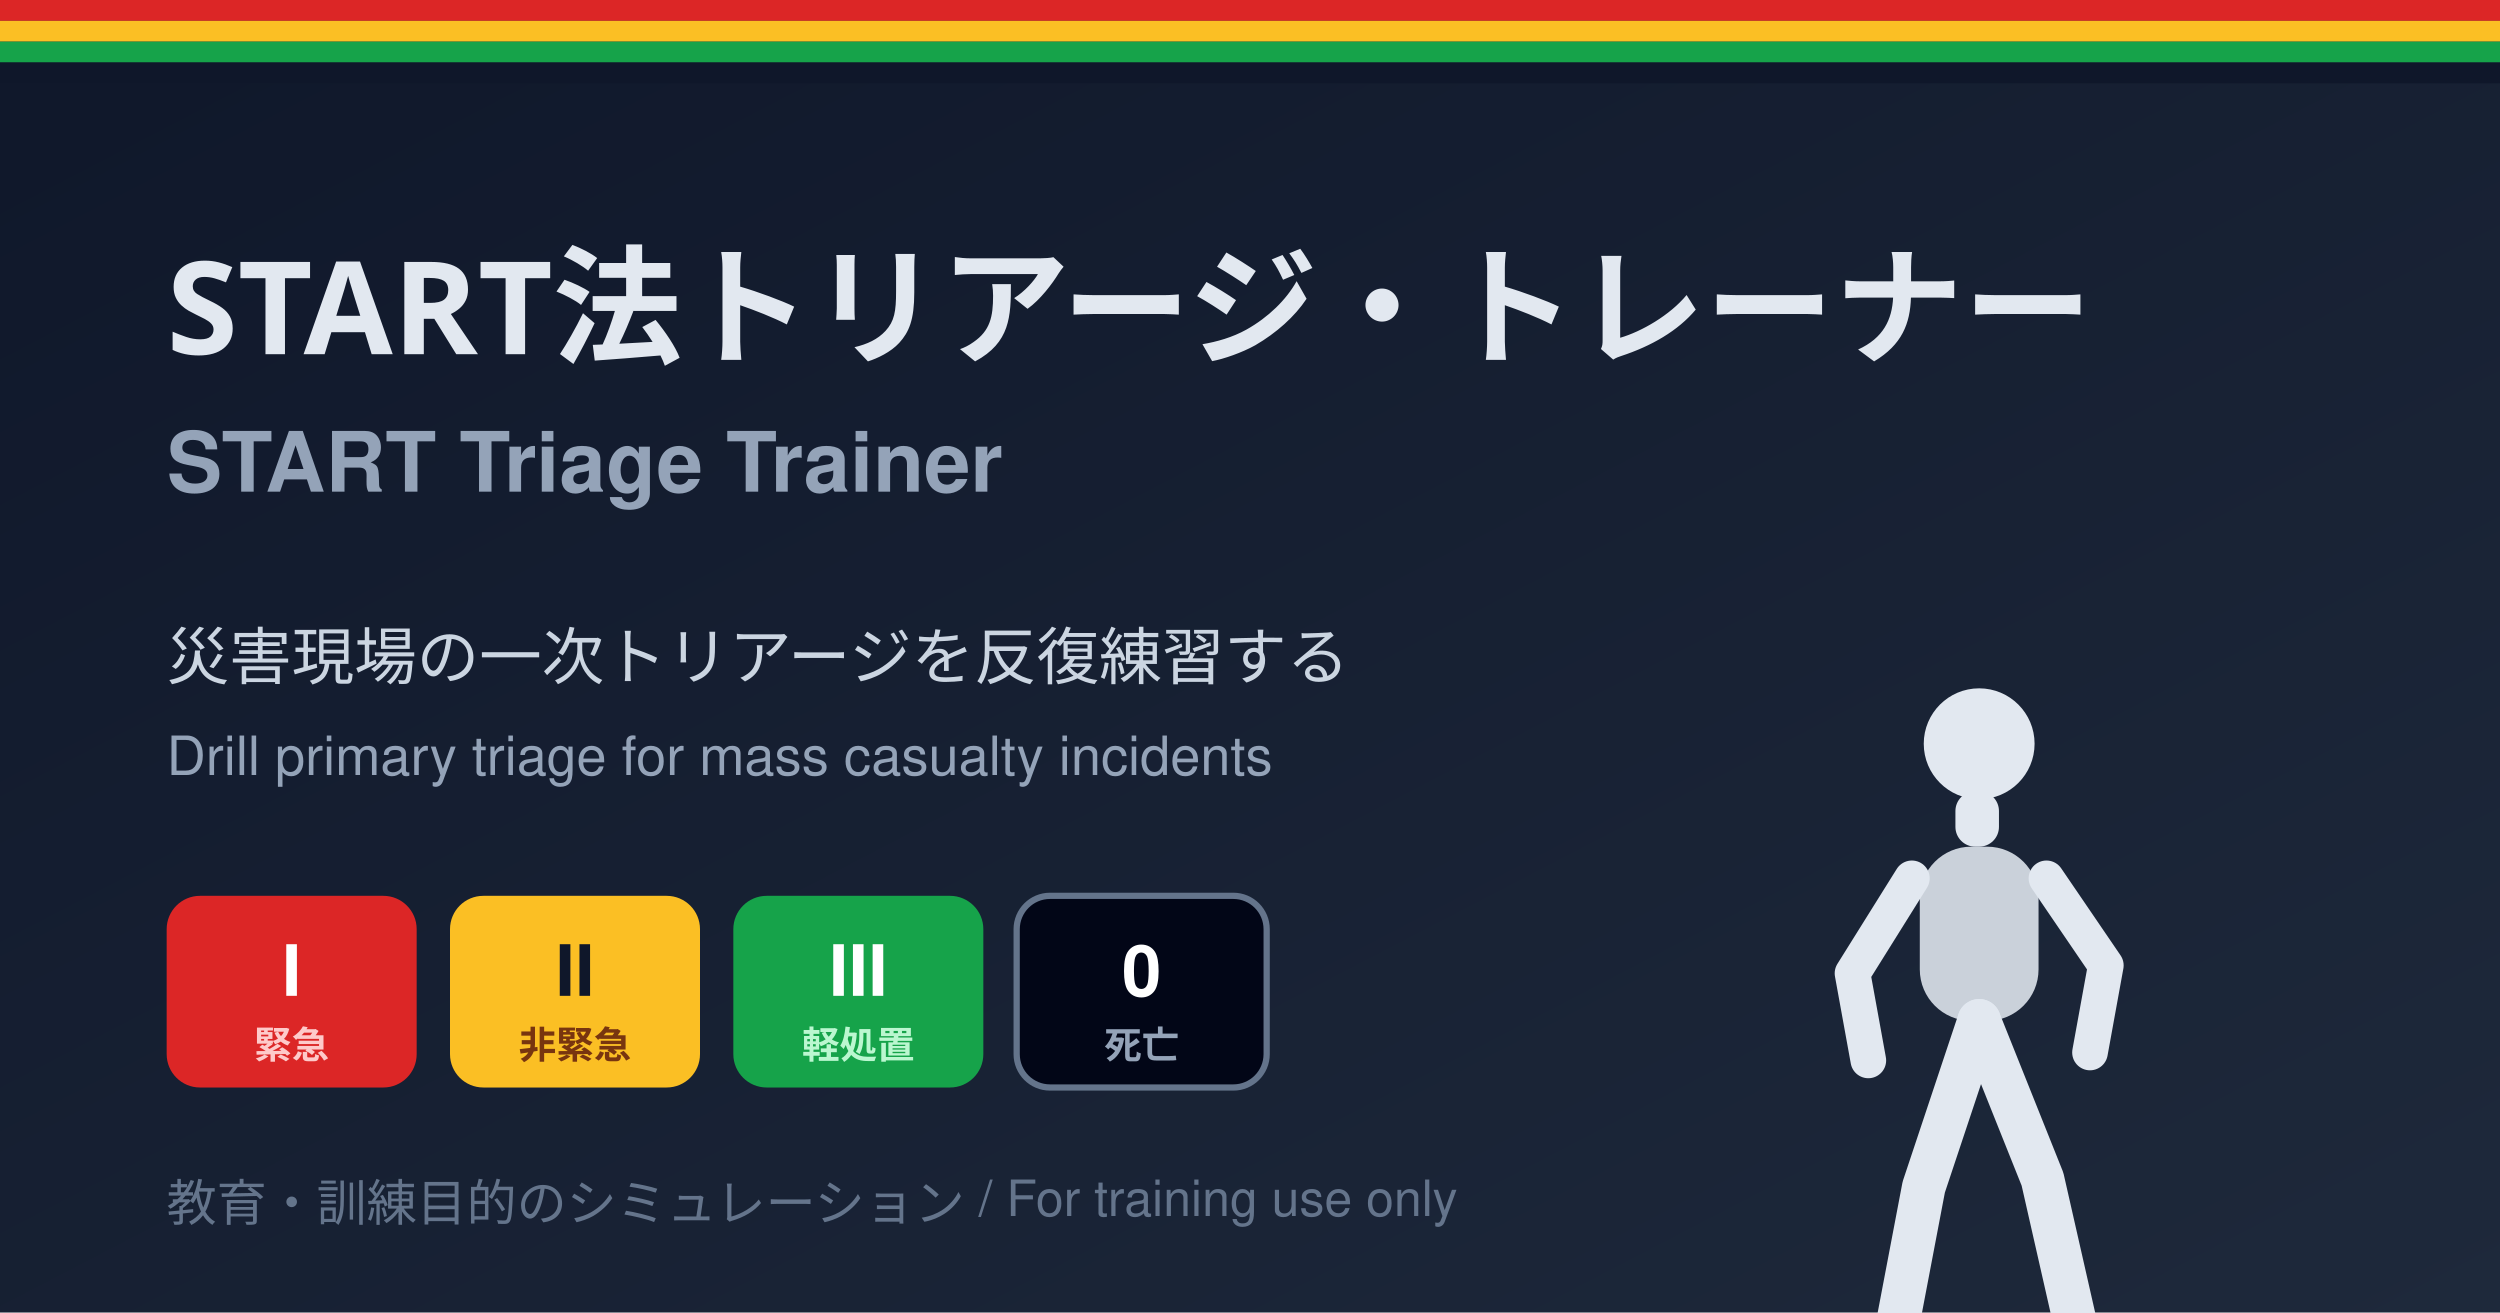
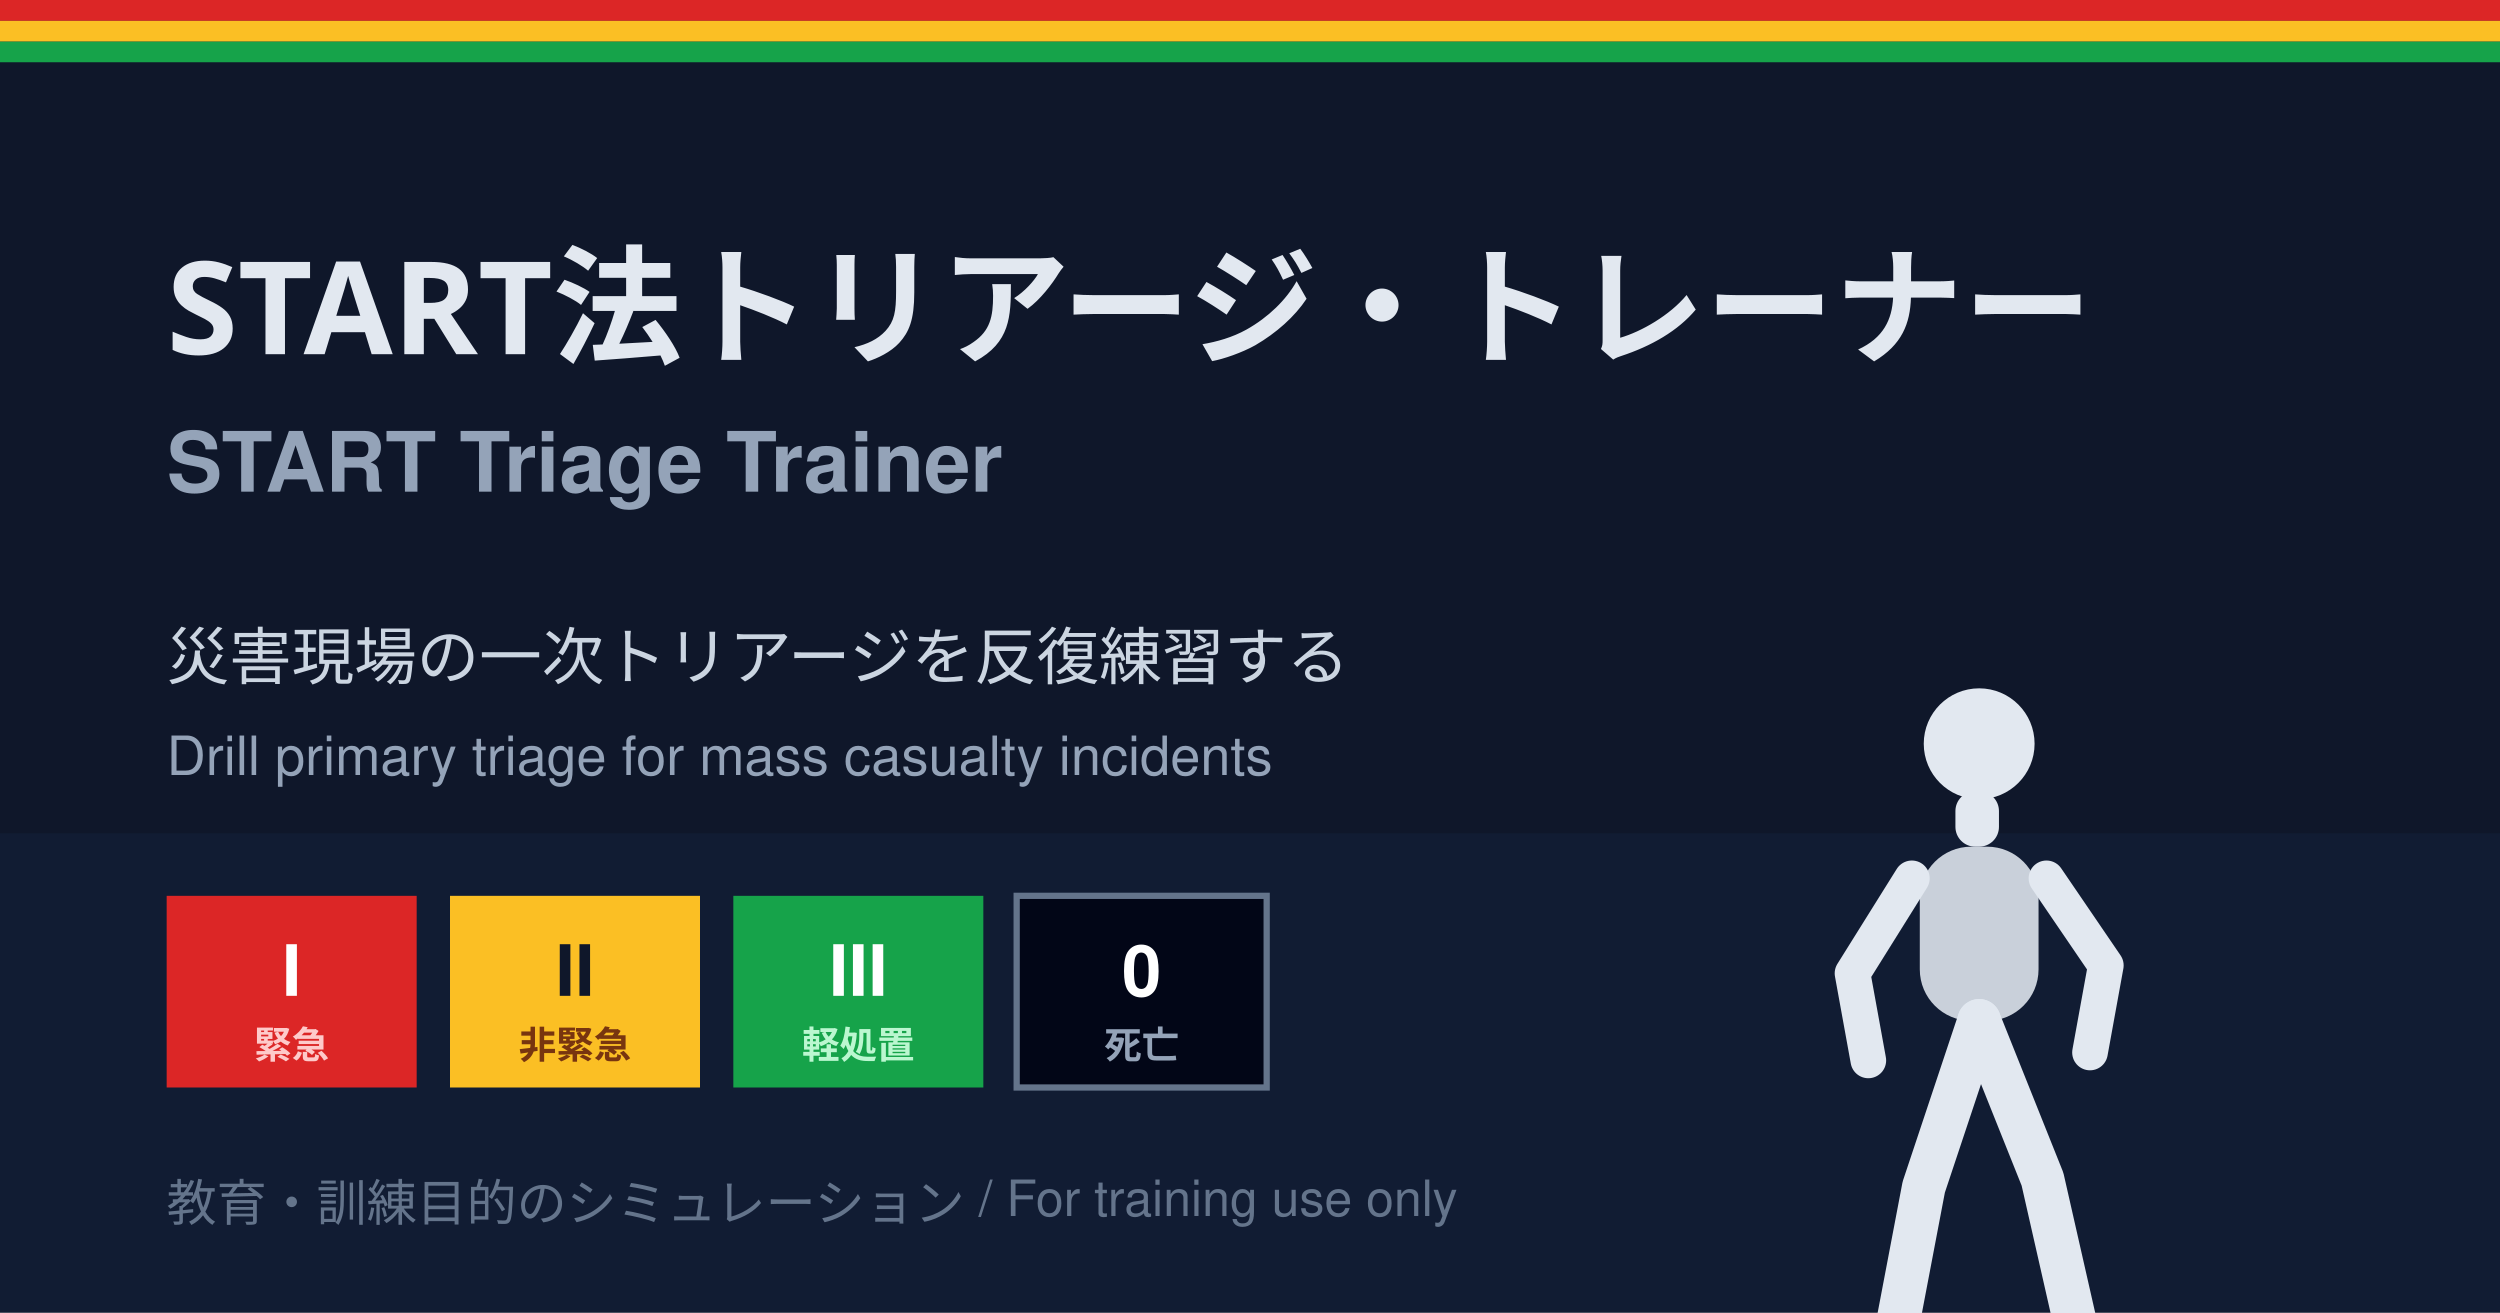
<svg xmlns="http://www.w3.org/2000/svg" viewBox="0 0 1200 630" width="1200" height="630">
-   <defs>
-     <linearGradient id="bg" x1="0" y1="0" x2="1" y2="1">
-       <stop offset="0" stop-color="#0f172a" />
-       <stop offset="1" stop-color="#1e293b" />
-     </linearGradient>
-   </defs>
-   <rect width="1200" height="630" fill="url(#bg)" />
+   <rect width="1200" height="630" fill="#0f172a" />
+   <rect x="0" y="400" width="1200" height="230" fill="#111c33" />
  <g>
    <rect x="0" y="0" width="1200" height="10" fill="#dc2626" />
    <rect x="0" y="10" width="1200" height="10" fill="#fbbf24" />
    <rect x="0" y="20" width="1200" height="10" fill="#16a34a" />
    <rect x="0" y="30" width="1200" height="10" fill="#0f172a" />
  </g>
  <text x="80" y="170" font-family="Hiragino Sans, sans-serif" font-size="62" font-weight="700" fill="#e2e8f0">START法トリアージ・トレーナー</text>
  <text x="80" y="236" font-family="Helvetica, Arial, sans-serif" font-size="40" font-weight="600" fill="#94a3b8">START Triage Trainer</text>
  <text x="80" y="326" font-family="Hiragino Sans, sans-serif" font-size="30" fill="#cbd5e1">災害現場の一次トリアージを反復練習する</text>
  <text x="80" y="372" font-family="Helvetica, Arial, sans-serif" font-size="26" fill="#94a3b8">Drill primary triage for mass casualty incidents</text>
  <g font-family="Helvetica, Arial, sans-serif" font-size="34" font-weight="700" text-anchor="middle">
-     <rect x="80" y="430" width="120" height="92" rx="16" fill="#dc2626" />
+     <rect x="80" y="430" width="120" height="92" fill="#dc2626" />
    <text x="140" y="478" fill="#ffffff">I</text>
    <text x="140" y="508" font-size="18" fill="#fecaca">緊急</text>
-     <rect x="216" y="430" width="120" height="92" rx="16" fill="#fbbf24" />
+     <rect x="216" y="430" width="120" height="92" fill="#fbbf24" />
    <text x="276" y="478" fill="#0f172a">II</text>
    <text x="276" y="508" font-size="18" fill="#78350f">非緊急</text>
-     <rect x="352" y="430" width="120" height="92" rx="16" fill="#16a34a" />
+     <rect x="352" y="430" width="120" height="92" fill="#16a34a" />
    <text x="412" y="478" fill="#ffffff">III</text>
    <text x="412" y="508" font-size="18" fill="#bbf7d0">軽処置</text>
-     <rect x="488" y="430" width="120" height="92" rx="16" fill="#020617" stroke="#64748b" stroke-width="3" />
+     <rect x="488" y="430" width="120" height="92" fill="#020617" stroke="#64748b" stroke-width="3" />
    <text x="548" y="478" fill="#ffffff">0</text>
    <text x="548" y="508" font-size="18" fill="#94a3b8">死亡</text>
  </g>
  <g transform="translate(760,300) scale(1.9)">
    <circle cx="100" cy="30" r="14" fill="#e2e8f0" />
    <rect x="94" y="42" width="11" height="14" rx="5" fill="#e2e8f0" />
    <rect x="85" y="56" width="30" height="44" rx="13" fill="#e2e8f0" opacity="0.88" />
    <g fill="none" stroke="#e2e8f0" stroke-linecap="round" stroke-linejoin="round">
      <path d="M100 100 L86 142 L78 184" stroke-width="11" />
      <path d="M100 100 L116 140 L126 184" stroke-width="11" />
      <path d="M83 64 L68 88 L72 110" stroke-width="9" />
      <path d="M117 64 L132 86 L128 108" stroke-width="9" />
      <path d="M14 186 L186 186" stroke-width="4" opacity="0.25" />
    </g>
  </g>
  <text x="80" y="586" font-family="Helvetica, Arial, sans-serif" font-size="24" fill="#64748b">教育・訓練目的のシミュレーション / For training use only</text>
</svg>
